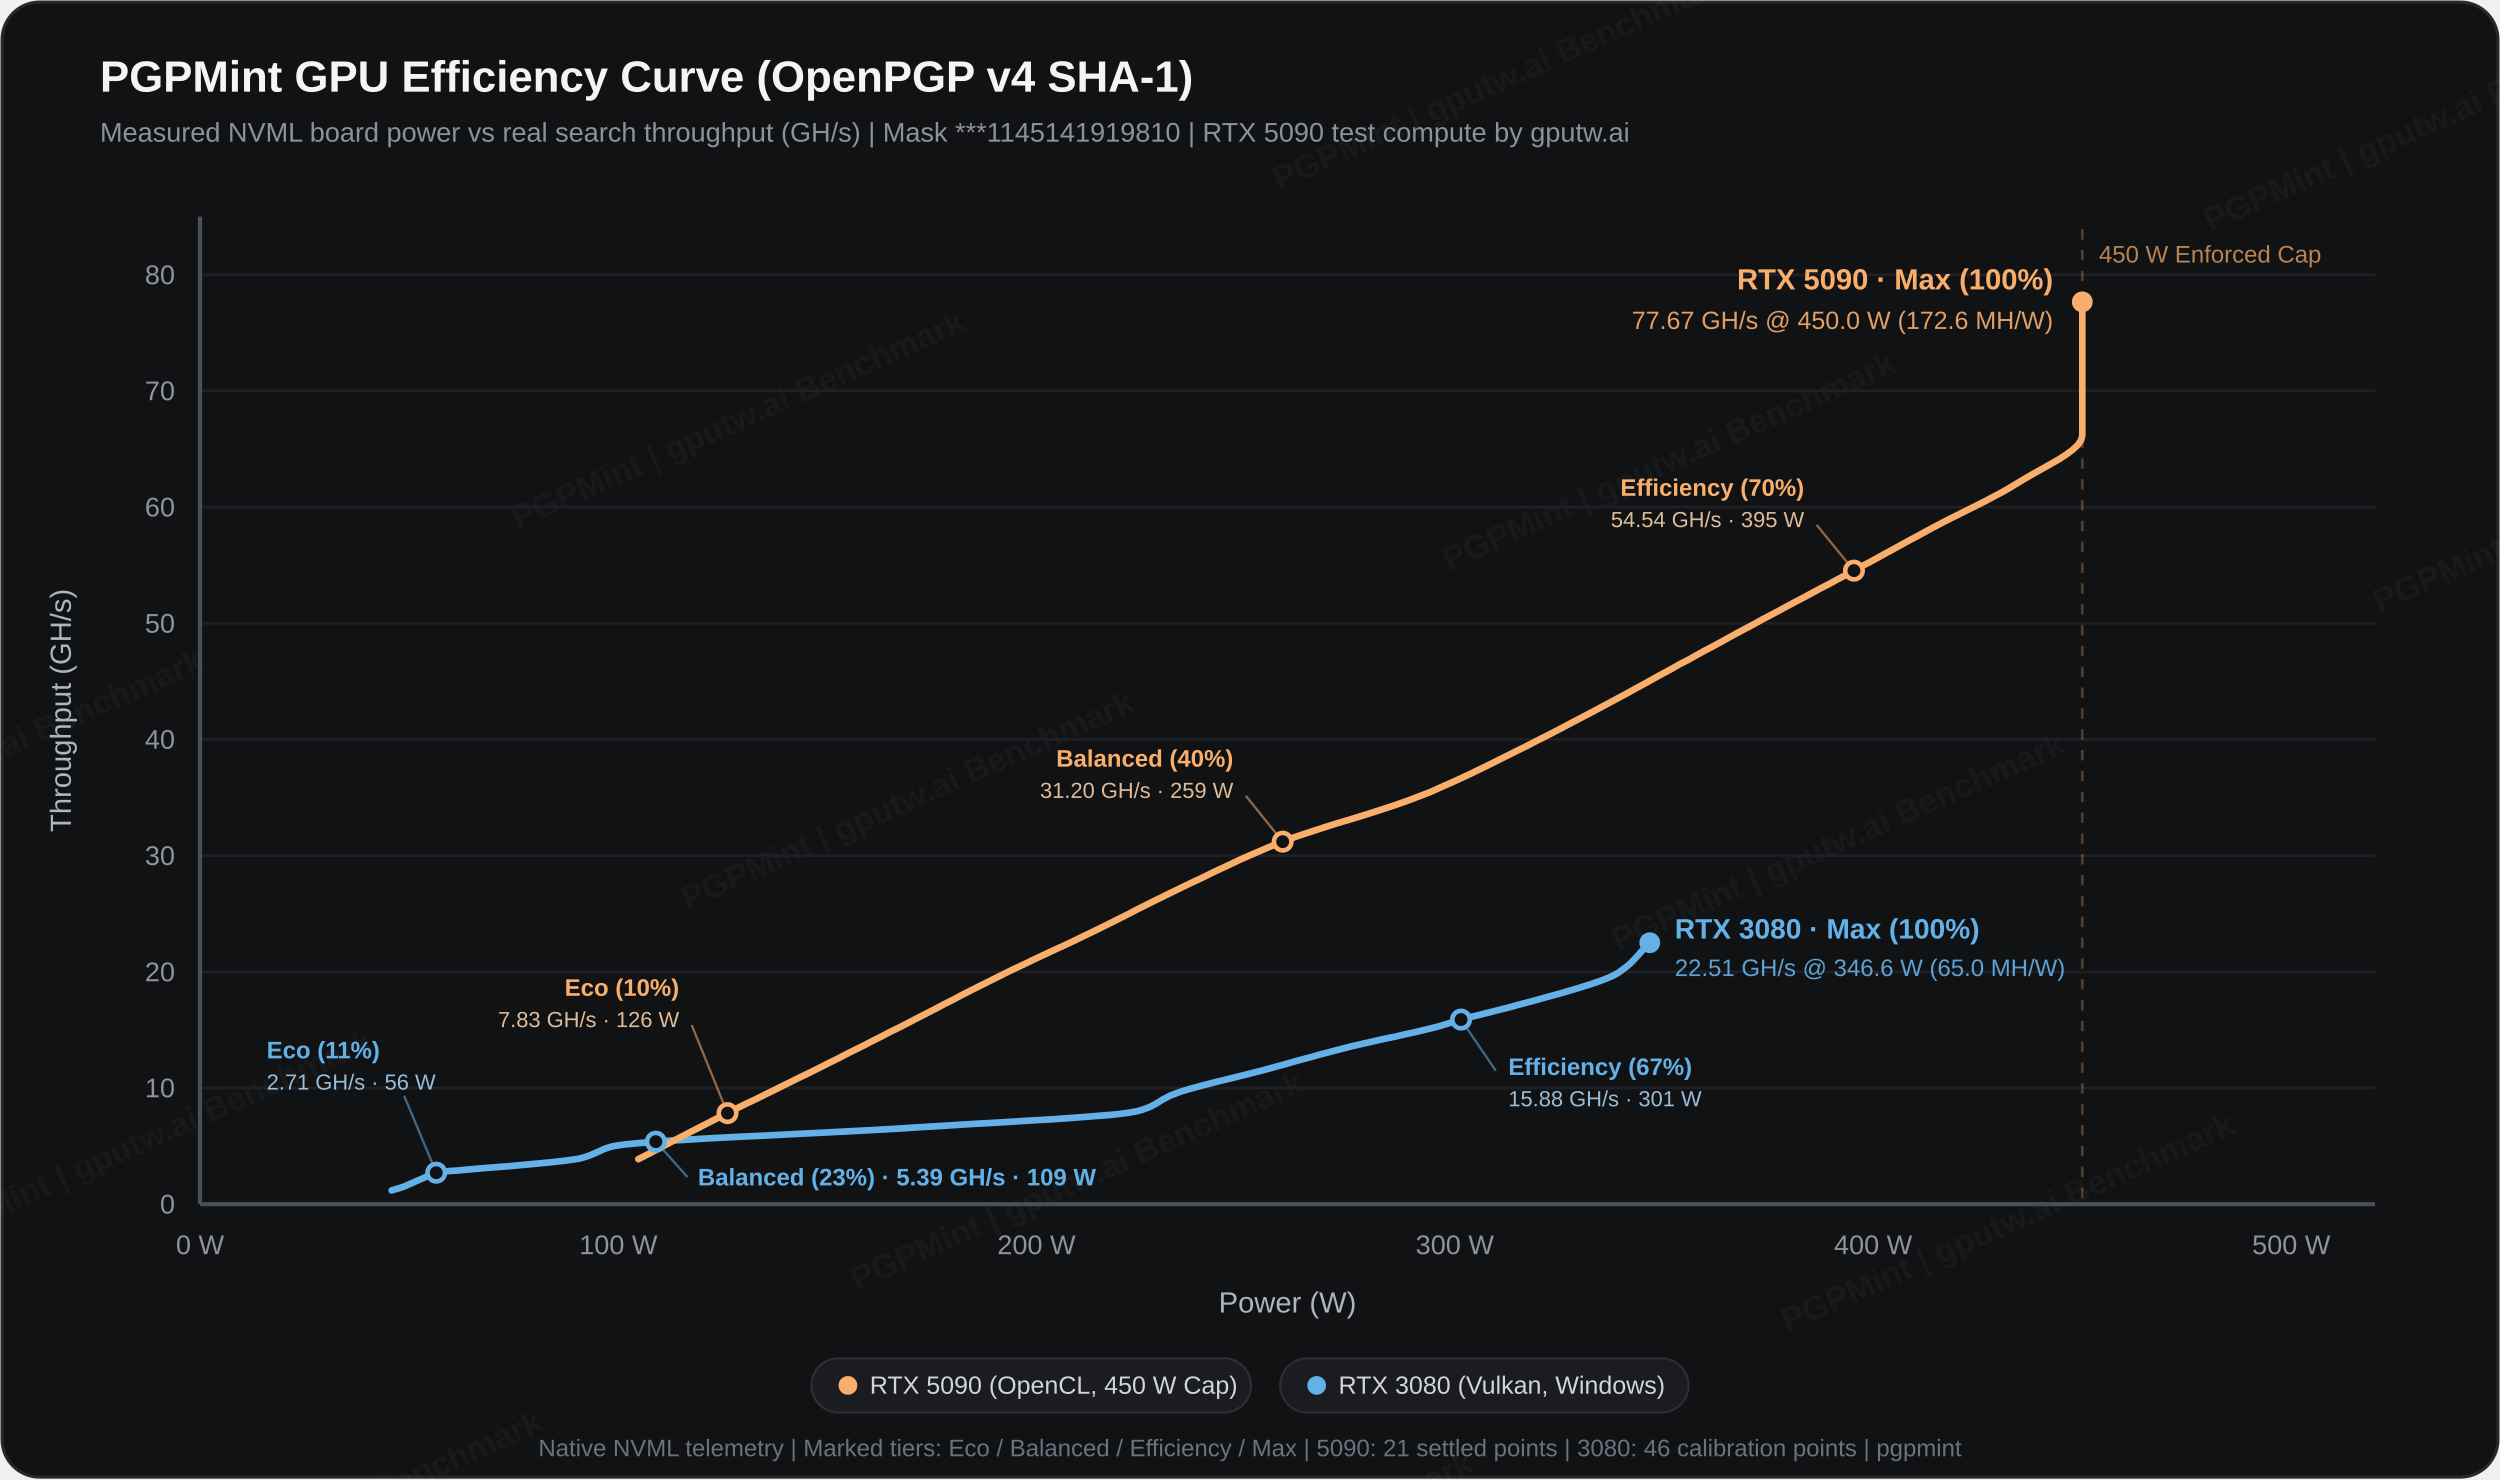
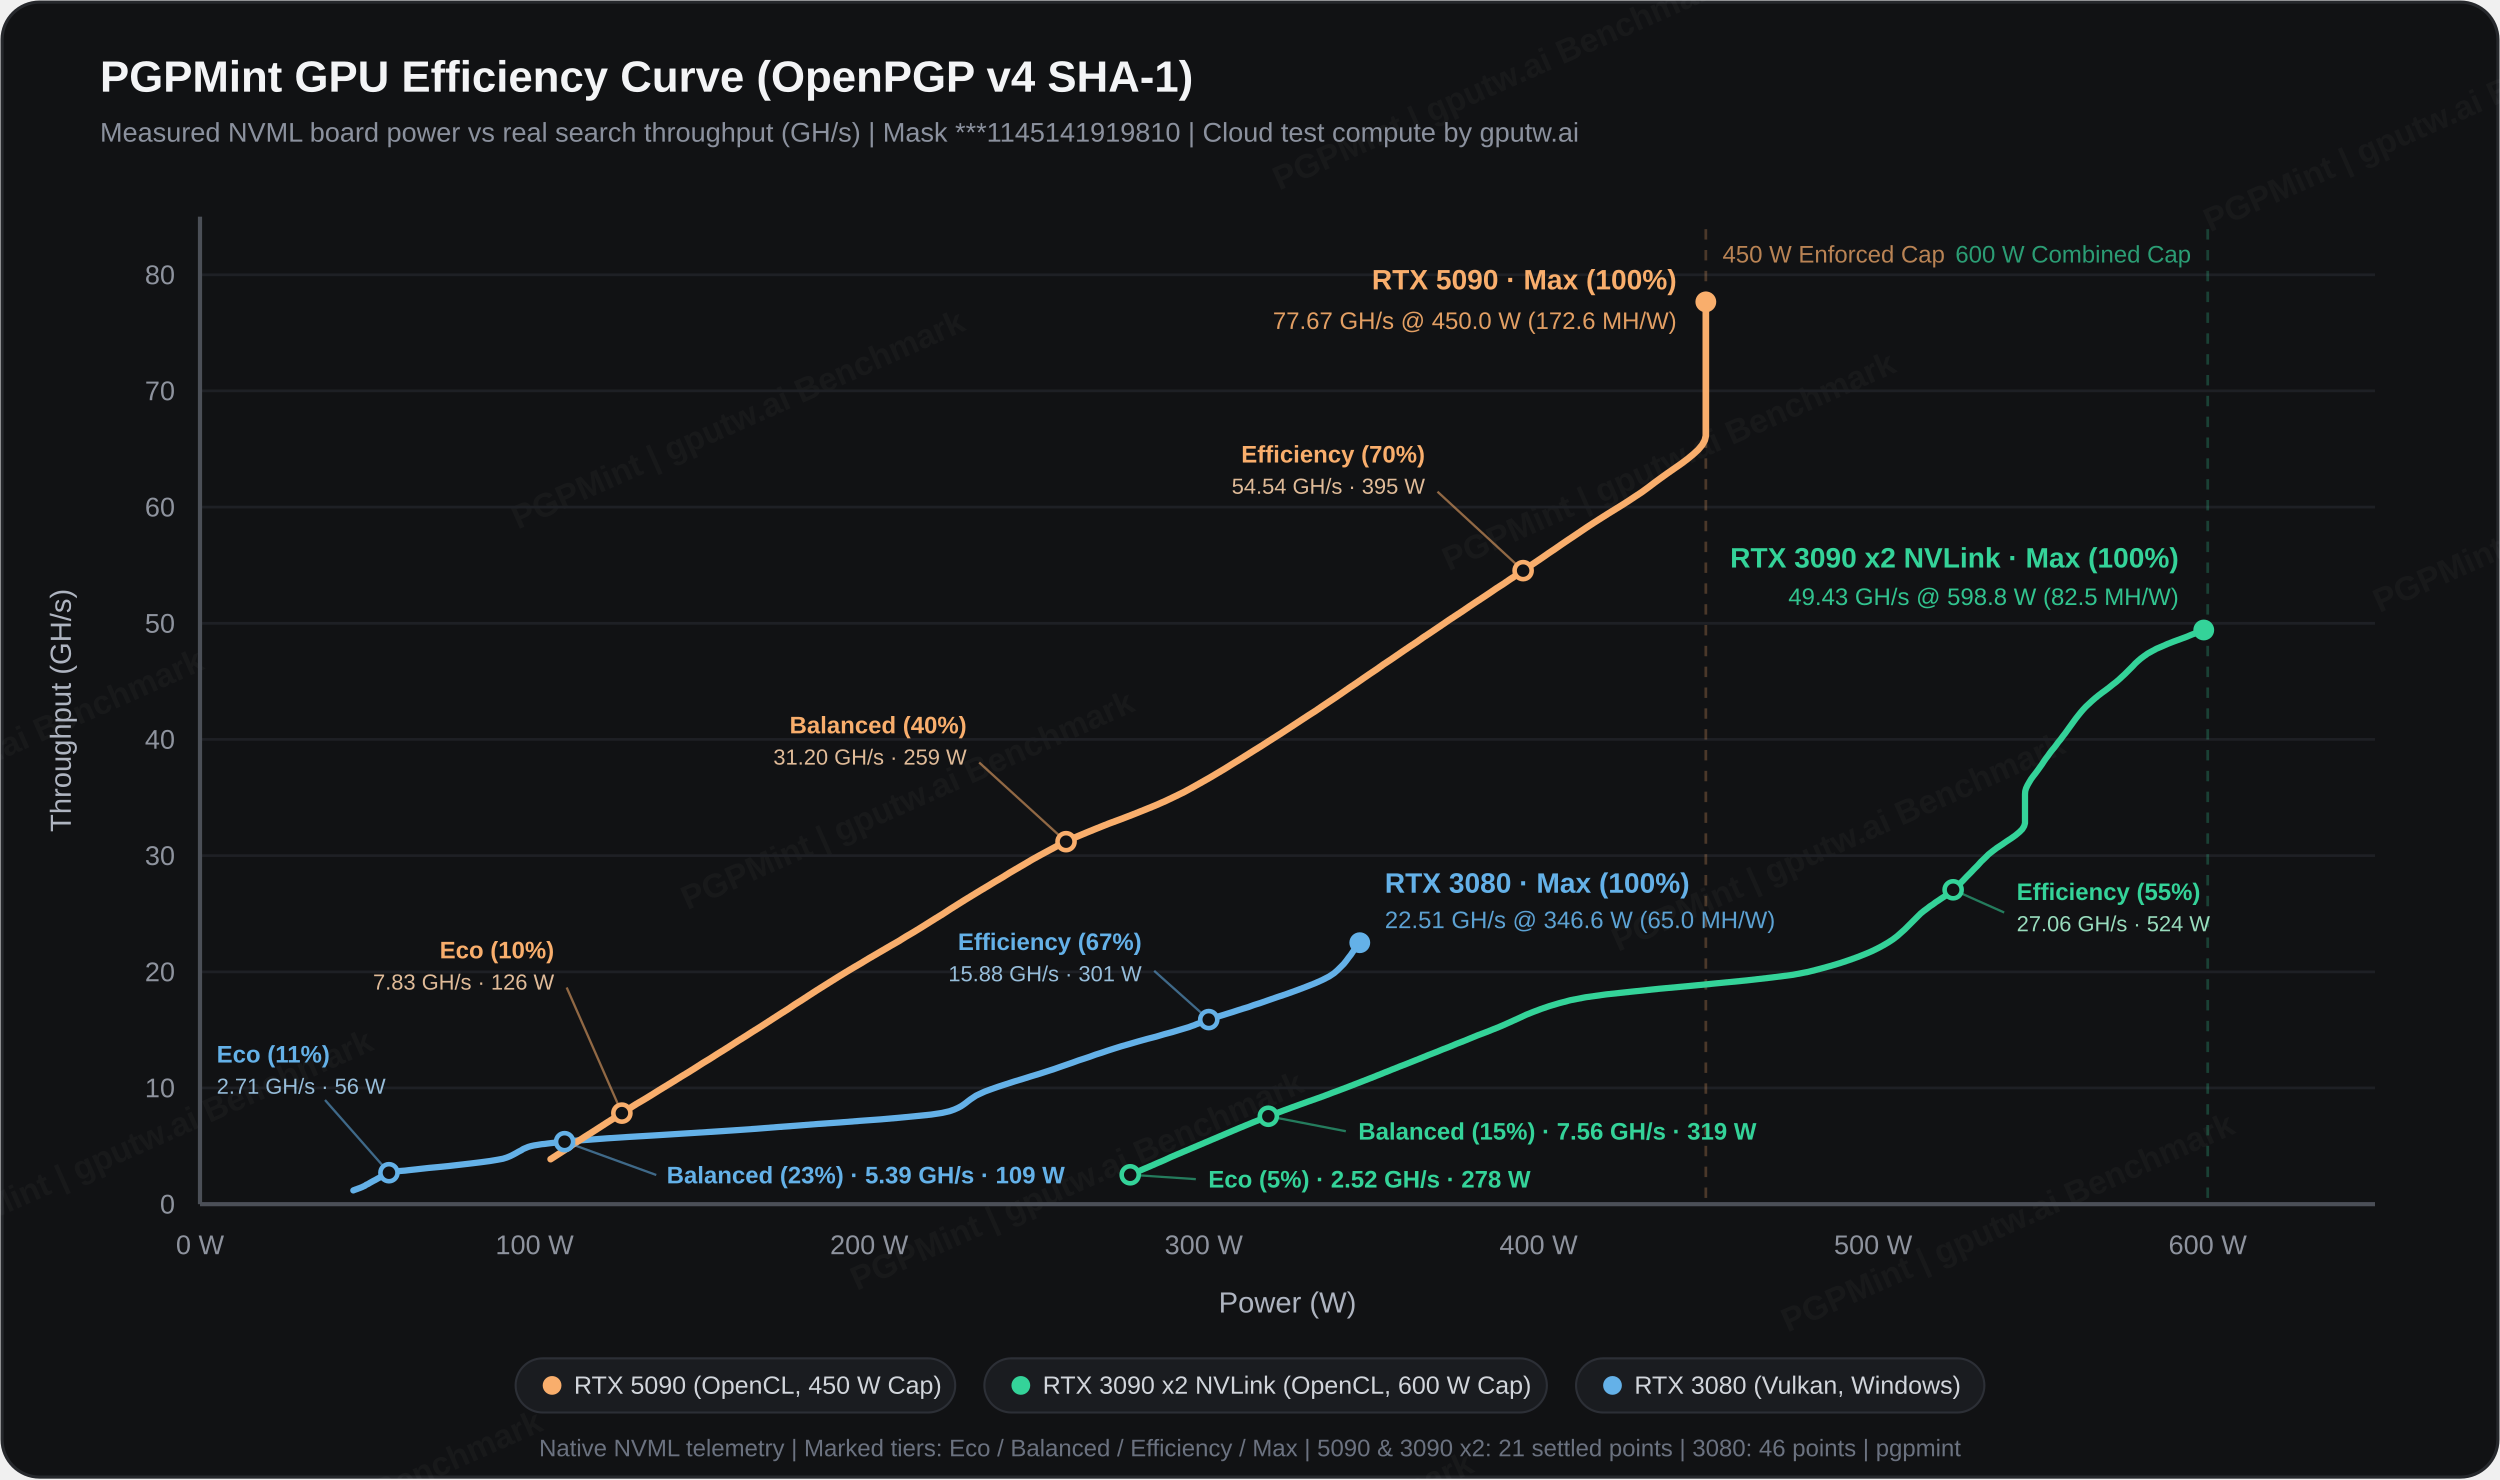
- <svg xmlns="http://www.w3.org/2000/svg" width="1200" height="710" viewBox="0 0 1200 710" role="img" aria-label="PGPMint GPU Efficiency Curve: Power (W) vs Throughput (GH/s) on RTX 5090 and RTX 3080">
+ <svg xmlns="http://www.w3.org/2000/svg" width="1200" height="710" viewBox="0 0 1200 710" role="img" aria-label="PGPMint GPU Efficiency Curve: Power (W) vs Throughput (GH/s) on RTX 5090, RTX 3090 x2 NVLink, and RTX 3080">
  <defs>
    <style>
      .card { fill: #111214; stroke: #26282C; stroke-width: 1.5; }
      .grid { stroke: #1E2025; stroke-width: 1.3; }
      .axis { stroke: #4B4F57; stroke-width: 2; }
      .title { font: 700 21px "Segoe UI", -apple-system, BlinkMacSystemFont, Arial, sans-serif; fill: #F3F4F6; }
      .subtitle { font: 400 13px "Segoe UI", -apple-system, BlinkMacSystemFont, Arial, sans-serif; fill: #8B919E; }
      .tick { font: 400 13px "Segoe UI", -apple-system, BlinkMacSystemFont, Arial, sans-serif; fill: #8E939E; }
      .axlabel { font: 500 14px "Segoe UI", -apple-system, BlinkMacSystemFont, Arial, sans-serif; fill: #AEB4C0; }
-       .end-5090 { font: 700 14px "Segoe UI", -apple-system, BlinkMacSystemFont, Arial, sans-serif; fill: #F9AE6C; }
-       .end-5090-sub { font: 500 12px "Segoe UI", -apple-system, BlinkMacSystemFont, Arial, sans-serif; fill: #F9AE6C; opacity: 0.9; }
+       .end-5090 { font: 700 13.5px "Segoe UI", -apple-system, BlinkMacSystemFont, Arial, sans-serif; fill: #F9AE6C; }
+       .end-5090-sub { font: 500 11.5px "Segoe UI", -apple-system, BlinkMacSystemFont, Arial, sans-serif; fill: #F9AE6C; opacity: 0.9; }
+       .end-3090 { font: 700 13.5px "Segoe UI", -apple-system, BlinkMacSystemFont, Arial, sans-serif; fill: #34D399; }
+       .end-3090-sub { font: 500 11.5px "Segoe UI", -apple-system, BlinkMacSystemFont, Arial, sans-serif; fill: #34D399; opacity: 0.92; }
      .end-3080 { font: 700 13.5px "Segoe UI", -apple-system, BlinkMacSystemFont, Arial, sans-serif; fill: #64B1E8; }
      .end-3080-sub { font: 500 11.5px "Segoe UI", -apple-system, BlinkMacSystemFont, Arial, sans-serif; fill: #64B1E8; opacity: 0.9; }
      .tier-5090 { font: 600 11.5px "Segoe UI", -apple-system, BlinkMacSystemFont, Arial, sans-serif; fill: #F9AE6C; }
      .tier-5090-sub { font: 400 10.5px "Segoe UI", -apple-system, BlinkMacSystemFont, Arial, sans-serif; fill: #FCD2AA; opacity: 0.88; }
+       .tier-3090 { font: 600 11.5px "Segoe UI", -apple-system, BlinkMacSystemFont, Arial, sans-serif; fill: #34D399; }
+       .tier-3090-sub { font: 400 10.5px "Segoe UI", -apple-system, BlinkMacSystemFont, Arial, sans-serif; fill: #A7F3D0; opacity: 0.9; }
      .tier-3080 { font: 600 11.5px "Segoe UI", -apple-system, BlinkMacSystemFont, Arial, sans-serif; fill: #64B1E8; }
      .tier-3080-sub { font: 400 10.5px "Segoe UI", -apple-system, BlinkMacSystemFont, Arial, sans-serif; fill: #A8D4F5; opacity: 0.88; }
-       .cap-note { font: 500 11.5px "Segoe UI", -apple-system, BlinkMacSystemFont, Arial, sans-serif; fill: #F9AE6C; opacity: 0.72; }
+       .cap-note-5090 { font: 500 11.5px "Segoe UI", -apple-system, BlinkMacSystemFont, Arial, sans-serif; fill: #F9AE6C; opacity: 0.72; }
+       .cap-note-3090 { font: 500 11.5px "Segoe UI", -apple-system, BlinkMacSystemFont, Arial, sans-serif; fill: #34D399; opacity: 0.72; }
      .pill { fill: #1A1C20; stroke: #2C2F36; stroke-width: 1; }
      .pill-txt { font: 500 12px "Segoe UI", -apple-system, BlinkMacSystemFont, Arial, sans-serif; fill: #D1D5DB; }
      .wm { font: 700 16px "Segoe UI", Arial, sans-serif; fill: #FFFFFF; fill-opacity: 0.03; }
      .footer { font: 400 11.5px "Segoe UI", -apple-system, BlinkMacSystemFont, Arial, sans-serif; fill: #6B7280; }
    </style>
  </defs>
  <rect class="card" x="1" y="1" width="1198" height="708" rx="18" />
  <g transform="rotate(-24 600 355)">
    <text class="wm" x="-80" y="120">PGPMint  |  gputw.ai Benchmark</text>
    <text class="wm" x="-80" y="320">PGPMint  |  gputw.ai Benchmark</text>
    <text class="wm" x="-80" y="520">PGPMint  |  gputw.ai Benchmark</text>
    <text class="wm" x="-80" y="720">PGPMint  |  gputw.ai Benchmark</text>
    <text class="wm" x="320" y="120">PGPMint  |  gputw.ai Benchmark</text>
    <text class="wm" x="320" y="320">PGPMint  |  gputw.ai Benchmark</text>
    <text class="wm" x="320" y="520">PGPMint  |  gputw.ai Benchmark</text>
    <text class="wm" x="320" y="720">PGPMint  |  gputw.ai Benchmark</text>
    <text class="wm" x="720" y="120">PGPMint  |  gputw.ai Benchmark</text>
    <text class="wm" x="720" y="320">PGPMint  |  gputw.ai Benchmark</text>
    <text class="wm" x="720" y="520">PGPMint  |  gputw.ai Benchmark</text>
    <text class="wm" x="720" y="720">PGPMint  |  gputw.ai Benchmark</text>
    <text class="wm" x="1120" y="120">PGPMint  |  gputw.ai Benchmark</text>
    <text class="wm" x="1120" y="320">PGPMint  |  gputw.ai Benchmark</text>
    <text class="wm" x="1120" y="520">PGPMint  |  gputw.ai Benchmark</text>
    <text class="wm" x="1120" y="720">PGPMint  |  gputw.ai Benchmark</text>
  </g>
  <text class="title" x="48" y="44">PGPMint GPU Efficiency Curve (OpenPGP v4 SHA-1)</text>
-   <text class="subtitle" x="48" y="68">Measured NVML board power vs real search throughput (GH/s)  |  Mask ***1145141919810  |  RTX 5090 test compute by gputw.ai</text>
+   <text class="subtitle" x="48" y="68">Measured NVML board power vs real search throughput (GH/s)  |  Mask ***1145141919810  |  Cloud test compute by gputw.ai</text>
  <text class="tick" x="84.0" y="582.5" text-anchor="end">0</text>
  <line class="grid" x1="96.0" y1="522.2" x2="1140.0" y2="522.2" />
  <text class="tick" x="84.0" y="526.7" text-anchor="end">10</text>
  <line class="grid" x1="96.0" y1="466.5" x2="1140.0" y2="466.5" />
  <text class="tick" x="84.0" y="471.0" text-anchor="end">20</text>
  <line class="grid" x1="96.0" y1="410.7" x2="1140.0" y2="410.7" />
  <text class="tick" x="84.0" y="415.2" text-anchor="end">30</text>
  <line class="grid" x1="96.0" y1="354.9" x2="1140.0" y2="354.9" />
  <text class="tick" x="84.0" y="359.4" text-anchor="end">40</text>
  <line class="grid" x1="96.0" y1="299.2" x2="1140.0" y2="299.2" />
  <text class="tick" x="84.0" y="303.7" text-anchor="end">50</text>
  <line class="grid" x1="96.0" y1="243.4" x2="1140.0" y2="243.4" />
  <text class="tick" x="84.0" y="247.9" text-anchor="end">60</text>
  <line class="grid" x1="96.0" y1="187.6" x2="1140.0" y2="187.6" />
  <text class="tick" x="84.0" y="192.1" text-anchor="end">70</text>
  <line class="grid" x1="96.0" y1="131.9" x2="1140.0" y2="131.9" />
  <text class="tick" x="84.0" y="136.4" text-anchor="end">80</text>
  <line class="axis" x1="96.0" y1="104.0" x2="96.0" y2="578.0" />
  <line class="axis" x1="96.0" y1="578.0" x2="1140.0" y2="578.0" />
  <text class="tick" x="96.0" y="602.0" text-anchor="middle">0 W</text>
-   <text class="tick" x="296.8" y="602.0" text-anchor="middle">100 W</text>
-   <text class="tick" x="497.5" y="602.0" text-anchor="middle">200 W</text>
-   <text class="tick" x="698.3" y="602.0" text-anchor="middle">300 W</text>
-   <text class="tick" x="899.1" y="602.0" text-anchor="middle">400 W</text>
-   <text class="tick" x="1099.8" y="602.0" text-anchor="middle">500 W</text>
+   <text class="tick" x="256.6" y="602.0" text-anchor="middle">100 W</text>
+   <text class="tick" x="417.2" y="602.0" text-anchor="middle">200 W</text>
+   <text class="tick" x="577.8" y="602.0" text-anchor="middle">300 W</text>
+   <text class="tick" x="738.5" y="602.0" text-anchor="middle">400 W</text>
+   <text class="tick" x="899.1" y="602.0" text-anchor="middle">500 W</text>
+   <text class="tick" x="1059.7" y="602.0" text-anchor="middle">600 W</text>
  <text class="axlabel" x="34" y="341.0" text-anchor="middle" transform="rotate(-90 34 341.0)">Throughput (GH/s)</text>
  <text class="axlabel" x="618.0" y="630.0" text-anchor="middle">Power (W)</text>
-   <line x1="999.5" y1="110.0" x2="999.5" y2="578.0" stroke="#F9AE6C" stroke-opacity="0.28" stroke-width="1.3" stroke-dasharray="5,5" />
-   <text class="cap-note" x="1007.5" y="126.0">450 W Enforced Cap</text>
-   <polyline fill="none" stroke="#64B1E8" stroke-width="3.2" stroke-linecap="round" stroke-linejoin="round" points="188.0,571.4 188.5,571.2 189.0,571.1 189.5,570.9 190.0,570.8 190.4,570.7 190.9,570.5 191.4,570.4 192.0,570.2 192.6,570.0 193.2,569.8 194.0,569.5 194.8,569.2 195.8,568.7 196.8,568.3 197.9,567.8 199.0,567.3 200.1,566.8 201.1,566.4 202.0,566.0 202.9,565.6 203.6,565.3 204.3,565.0 204.8,564.7 205.4,564.4 205.9,564.1 206.5,563.8 207.1,563.5 207.8,563.3 208.5,563.1 209.4,562.9 210.4,562.7 211.5,562.5 212.7,562.4 214.1,562.3 215.6,562.1 217.2,562.0 219.1,561.9 221.1,561.7 223.2,561.5 225.6,561.3 228.9,561.0 233.4,560.6 238.9,560.2 245.1,559.7 251.6,559.1 258.1,558.5 264.3,557.9 269.8,557.3 274.4,556.7 277.7,556.2 280.1,555.6 282.2,554.9 284.0,554.2 285.7,553.5 287.2,552.8 288.6,552.2 290.0,551.5 291.5,551.0 293.0,550.5 294.8,550.1 296.5,549.8 298.1,549.6 299.6,549.4 301.2,549.2 302.8,549.1 304.5,548.9 306.6,548.7 308.9,548.5 311.6,548.3 314.8,548.0 320.2,547.6 328.9,547.1 340.3,546.4 353.7,545.7 368.7,545.0 384.4,544.2 400.2,543.4 415.6,542.6 429.9,541.8 442.4,541.0 454.2,540.3 466.7,539.5 479.5,538.8 492.2,538.0 504.4,537.3 515.8,536.5 526.0,535.7 534.6,535.0 541.3,534.2 545.7,533.4 548.5,532.6 550.7,531.8 552.6,531.0 554.1,530.2 555.5,529.4 556.8,528.6 558.2,527.7 559.8,526.9 561.7,525.9 564.0,525.0 567.0,523.9 570.7,522.8 575.0,521.6 579.6,520.4 584.6,519.1 589.7,517.9 594.8,516.6 599.7,515.4 604.4,514.2 608.6,513.1 612.5,512.0 616.2,511.0 619.7,510.0 623.2,509.0 626.6,508.1 630.0,507.2 633.4,506.2 637.0,505.3 640.7,504.3 644.6,503.3 648.9,502.2 653.7,501.1 658.9,499.9 664.2,498.7 669.6,497.6 674.7,496.4 679.4,495.4 683.5,494.4 686.9,493.6 689.3,493.0 691.1,492.5 692.5,492.1 693.7,491.7 694.7,491.4 695.6,491.1 696.5,490.9 697.5,490.6 698.5,490.2 699.8,489.9 701.3,489.4 703.1,488.9 705.1,488.4 707.4,487.8 709.9,487.2 712.6,486.5 715.5,485.8 718.5,485.0 721.7,484.2 725.0,483.4 728.4,482.4 732.3,481.4 737.1,480.1 742.4,478.6 748.0,477.1 753.8,475.4 759.5,473.7 764.8,472.0 769.6,470.3 773.5,468.7 776.5,467.1 778.6,465.6 780.6,464.1 782.3,462.7 783.8,461.2 785.2,459.7 786.5,458.3 787.8,456.8 789.1,455.4 790.4,453.9 791.9,452.5" />
-   <polyline fill="none" stroke="#F9AE6C" stroke-width="3.2" stroke-linecap="round" stroke-linejoin="round" points="306.4,556.4 310.7,554.2 314.9,552.0 319.2,549.7 323.4,547.5 327.7,545.3 331.9,543.1 336.2,540.9 340.5,538.7 344.8,536.5 349.2,534.3 353.5,532.1 357.9,529.9 362.4,527.8 366.8,525.6 371.3,523.4 375.7,521.2 380.2,519.0 384.6,516.8 389.0,514.7 393.4,512.5 397.7,510.3 402.0,508.2 406.2,506.0 410.4,503.9 414.7,501.8 418.9,499.6 423.1,497.5 427.3,495.3 431.6,493.2 435.9,491.0 440.1,488.8 444.4,486.6 448.7,484.4 453.0,482.1 457.4,479.9 461.7,477.6 466.0,475.4 470.4,473.2 474.8,471.0 479.2,468.8 483.6,466.6 488.0,464.5 492.5,462.4 497.0,460.2 501.5,458.1 506.0,456.0 510.6,453.9 515.1,451.8 519.6,449.6 524.0,447.5 528.5,445.3 532.9,443.1 537.3,440.9 541.7,438.7 546.1,436.4 550.5,434.2 554.9,432.0 559.4,429.8 563.9,427.6 568.4,425.4 573.0,423.2 577.5,421.1 581.9,418.9 586.4,416.8 590.9,414.7 595.5,412.5 600.3,410.4 605.2,408.3 610.3,406.1 615.7,404.0 621.5,401.8 627.8,399.7 634.5,397.5 641.4,395.3 648.5,393.2 655.6,391.0 662.5,388.8 669.2,386.6 675.5,384.4 681.3,382.2 686.7,380.1 691.8,377.8 696.8,375.6 701.6,373.4 706.3,371.2 710.8,369.0 715.3,366.8 719.7,364.6 724.1,362.4 728.5,360.2 732.8,358.1 737.0,355.9 741.2,353.8 745.3,351.7 749.3,349.6 753.3,347.5 757.3,345.4 761.3,343.3 765.3,341.2 769.4,339.0 773.5,336.8 777.6,334.6 781.7,332.4 785.8,330.1 789.9,327.9 794.0,325.6 798.0,323.4 802.1,321.2 806.1,318.9 810.2,316.8 814.1,314.6 818.1,312.4 822.1,310.3 826.0,308.2 829.9,306.0 833.8,303.9 837.7,301.8 841.7,299.7 845.6,297.5 849.6,295.4 853.6,293.3 857.6,291.1 861.7,288.9 865.8,286.8 869.8,284.6 873.9,282.4 878.0,280.3 882.0,278.1 886.0,276.0 889.9,273.9 893.8,271.7 897.7,269.7 901.5,267.6 905.3,265.5 909.0,263.5 912.8,261.4 916.6,259.3 920.4,257.3 924.2,255.2 928.1,253.1 932.1,251.0 936.2,248.9 940.4,246.8 944.6,244.7 948.8,242.6 953.0,240.5 957.1,238.3 961.1,236.2 964.9,234.0 968.5,231.8 972.2,229.6 976.2,227.3 980.3,225.0 984.4,222.7 988.4,220.4 991.9,218.1 995.0,215.8 997.4,213.5 998.9,211.3 999.5,209.2 999.5,207.1 999.5,205.1 999.5,203.1 999.5,201.2 999.5,199.3 999.5,197.4 999.5,195.5 999.5,193.7 999.5,191.8 999.5,189.9 999.5,188.1 999.5,186.3 999.5,184.5 999.5,182.8 999.5,181.0 999.5,179.2 999.5,177.4 999.5,175.5 999.5,173.5 999.5,171.4 999.5,169.1 999.5,166.7 999.5,164.1 999.5,161.5 999.5,158.7 999.5,155.9 999.5,153.1 999.5,150.3 999.5,147.6 999.5,144.9" />
-   <circle cx="999.5" cy="144.9" r="5.0" fill="#F9AE6C" />
-   <text class="end-5090" x="985.5" y="138.9" text-anchor="end">RTX 5090 · Max (100%)</text>
-   <text class="end-5090-sub" x="985.5" y="157.9" text-anchor="end">77.67 GH/s @ 450.0 W (172.6 MH/W)</text>
-   <circle cx="791.9" cy="452.5" r="5.0" fill="#64B1E8" />
-   <text class="end-3080" x="803.9" y="450.5">RTX 3080 · Max (100%)</text>
-   <text class="end-3080-sub" x="803.9" y="468.5">22.51 GH/s @ 346.6 W (65.0 MH/W)</text>
-   <line x1="349.2" y1="534.3" x2="332.0" y2="492.0" stroke="#F9AE6C" stroke-opacity="0.55" stroke-width="1.1" />
-   <circle cx="349.2" cy="534.3" r="4.2" fill="#111214" stroke="#F9AE6C" stroke-width="2.2" />
-   <text class="tier-5090" x="326.0" y="478.0" text-anchor="end">Eco (10%)</text>
-   <text class="tier-5090-sub" x="326.0" y="493.0" text-anchor="end">7.83 GH/s · 126 W</text>
-   <line x1="615.7" y1="404.0" x2="598.0" y2="382.0" stroke="#F9AE6C" stroke-opacity="0.55" stroke-width="1.1" />
-   <circle cx="615.7" cy="404.0" r="4.2" fill="#111214" stroke="#F9AE6C" stroke-width="2.2" />
-   <text class="tier-5090" x="592.0" y="368.0" text-anchor="end">Balanced (40%)</text>
-   <text class="tier-5090-sub" x="592.0" y="383.0" text-anchor="end">31.20 GH/s · 259 W</text>
-   <line x1="889.9" y1="273.9" x2="872.0" y2="252.0" stroke="#F9AE6C" stroke-opacity="0.55" stroke-width="1.1" />
-   <circle cx="889.9" cy="273.9" r="4.2" fill="#111214" stroke="#F9AE6C" stroke-width="2.2" />
-   <text class="tier-5090" x="866.0" y="238.0" text-anchor="end">Efficiency (70%)</text>
-   <text class="tier-5090-sub" x="866.0" y="253.0" text-anchor="end">54.54 GH/s · 395 W</text>
-   <line x1="209.4" y1="562.9" x2="194.0" y2="526.0" stroke="#64B1E8" stroke-opacity="0.55" stroke-width="1.1" />
-   <circle cx="209.4" cy="562.9" r="4.2" fill="#111214" stroke="#64B1E8" stroke-width="2.2" />
-   <text class="tier-3080" x="128.0" y="508.0" text-anchor="start">Eco (11%)</text>
-   <text class="tier-3080-sub" x="128.0" y="523.0" text-anchor="start">2.71 GH/s · 56 W</text>
-   <line x1="314.8" y1="548.0" x2="330.0" y2="565.0" stroke="#64B1E8" stroke-opacity="0.55" stroke-width="1.1" />
-   <circle cx="314.8" cy="548.0" r="4.2" fill="#111214" stroke="#64B1E8" stroke-width="2.2" />
-   <text class="tier-3080" x="335.0" y="569.0" text-anchor="start">Balanced (23%) · 5.39 GH/s · 109 W</text>
-   <line x1="701.3" y1="489.4" x2="718.0" y2="514.0" stroke="#64B1E8" stroke-opacity="0.55" stroke-width="1.1" />
-   <circle cx="701.3" cy="489.4" r="4.2" fill="#111214" stroke="#64B1E8" stroke-width="2.2" />
-   <text class="tier-3080" x="724.0" y="516.0" text-anchor="start">Efficiency (67%)</text>
-   <text class="tier-3080-sub" x="724.0" y="531.0" text-anchor="start">15.88 GH/s · 301 W</text>
-   <rect class="pill" x="389.5" y="652" width="211.0" height="26" rx="13" />
-   <circle cx="407.0" cy="665" r="4.5" fill="#F9AE6C" />
-   <text class="pill-txt" x="417.5" y="669">RTX 5090 (OpenCL, 450 W Cap)</text>
-   <rect class="pill" x="614.5" y="652" width="196.0" height="26" rx="13" />
-   <circle cx="632.0" cy="665" r="4.5" fill="#64B1E8" />
-   <text class="pill-txt" x="642.5" y="669">RTX 3080 (Vulkan, Windows)</text>
-   <text class="footer" x="600" y="699" text-anchor="middle">Native NVML telemetry | Marked tiers: Eco / Balanced / Efficiency / Max | 5090: 21 settled points | 3080: 46 calibration points | pgpmint</text>
+   <line x1="818.8" y1="110.0" x2="818.8" y2="578.0" stroke="#F9AE6C" stroke-opacity="0.25" stroke-width="1.3" stroke-dasharray="5,5" />
+   <text class="cap-note-5090" x="826.8" y="126.0">450 W Enforced Cap</text>
+   <line x1="1059.7" y1="110.0" x2="1059.7" y2="578.0" stroke="#34D399" stroke-opacity="0.25" stroke-width="1.3" stroke-dasharray="5,5" />
+   <text class="cap-note-3090" x="1051.7" y="126.0" text-anchor="end">600 W Combined Cap</text>
+   <polyline fill="none" stroke="#64B1E8" stroke-width="3.0" stroke-linecap="round" stroke-linejoin="round" points="169.6,571.4 170.0,571.2 170.4,571.1 170.8,570.9 171.2,570.8 171.5,570.7 171.9,570.5 172.3,570.4 172.8,570.2 173.3,570.0 173.8,569.8 174.4,569.5 175.1,569.2 175.8,568.7 176.7,568.3 177.5,567.8 178.4,567.3 179.3,566.8 180.1,566.4 180.8,566.0 181.5,565.6 182.1,565.3 182.6,565.0 183.1,564.7 183.5,564.4 184.0,564.1 184.4,563.8 184.9,563.5 185.4,563.3 186.0,563.1 186.7,562.9 187.5,562.7 188.4,562.5 189.4,562.4 190.4,562.3 191.7,562.1 193.0,562.0 194.4,561.9 196.0,561.7 197.8,561.5 199.7,561.3 202.3,561.0 205.9,560.6 210.3,560.2 215.3,559.7 220.5,559.1 225.7,558.5 230.6,557.9 235.1,557.3 238.7,556.7 241.4,556.2 243.3,555.6 245.0,554.9 246.4,554.2 247.7,553.5 248.9,552.8 250.1,552.2 251.2,551.5 252.4,551.0 253.6,550.5 255.0,550.1 256.4,549.8 257.7,549.6 258.9,549.4 260.1,549.2 261.4,549.1 262.8,548.9 264.4,548.7 266.3,548.5 268.5,548.3 271.0,548.0 275.3,547.6 282.3,547.1 291.4,546.4 302.2,545.7 314.1,545.0 326.7,544.2 339.4,543.4 351.7,542.6 363.1,541.8 373.1,541.0 382.6,540.3 392.6,539.5 402.8,538.8 412.9,538.0 422.7,537.3 431.8,536.5 440.0,535.7 446.9,535.0 452.2,534.2 455.7,533.4 458.0,532.6 459.8,531.8 461.3,531.0 462.5,530.2 463.6,529.4 464.6,528.6 465.8,527.7 467.0,526.9 468.5,525.9 470.4,525.0 472.8,523.9 475.8,522.8 479.2,521.6 482.9,520.4 486.9,519.1 490.9,517.9 495.0,516.6 499.0,515.4 502.7,514.2 506.1,513.1 509.2,512.0 512.1,511.0 515.0,510.0 517.7,509.0 520.5,508.1 523.2,507.2 525.9,506.2 528.8,505.3 531.7,504.3 534.8,503.3 538.3,502.2 542.2,501.1 546.3,499.9 550.6,498.7 554.9,497.6 558.9,496.4 562.7,495.4 566.0,494.4 568.7,493.6 570.7,493.0 572.0,492.5 573.2,492.1 574.1,491.7 574.9,491.4 575.7,491.1 576.4,490.9 577.2,490.6 578.0,490.2 579.0,489.9 580.2,489.4 581.7,488.9 583.3,488.4 585.1,487.8 587.1,487.2 589.3,486.5 591.6,485.8 594.0,485.0 596.5,484.2 599.2,483.4 601.9,482.4 605.1,481.4 608.8,480.1 613.1,478.6 617.6,477.1 622.3,475.4 626.8,473.7 631.1,472.0 634.9,470.3 638.0,468.7 640.4,467.1 642.1,465.6 643.6,464.1 645.0,462.7 646.2,461.2 647.3,459.7 648.4,458.3 649.4,456.8 650.4,455.4 651.5,453.9 652.7,452.5" />
+   <polyline fill="none" stroke="#34D399" stroke-width="3.0" stroke-linecap="round" stroke-linejoin="round" points="542.5,563.9 545.8,562.5 549.0,561.1 552.3,559.7 555.5,558.3 558.8,556.9 562.0,555.4 565.3,554.0 568.6,552.6 571.9,551.2 575.2,549.8 578.5,548.4 581.8,547.0 585.1,545.6 588.4,544.2 591.7,542.8 595.0,541.4 598.4,540.0 601.8,538.6 605.3,537.2 608.8,535.8 612.5,534.4 616.2,533.0 620.0,531.6 623.9,530.2 627.8,528.8 631.8,527.4 635.7,526.0 639.6,524.5 643.4,523.1 647.1,521.7 650.7,520.3 654.3,518.9 657.9,517.5 661.4,516.1 664.9,514.7 668.4,513.3 671.9,511.9 675.3,510.6 678.8,509.2 682.3,507.8 685.7,506.4 689.1,505.1 692.5,503.7 695.9,502.4 699.2,501.0 702.6,499.7 706.0,498.3 709.4,496.9 712.9,495.6 716.4,494.2 719.9,492.8 723.1,491.4 726.2,490.0 729.3,488.6 732.5,487.1 736.0,485.7 739.7,484.3 743.8,482.9 748.5,481.5 753.8,480.1 761.0,478.7 771.0,477.3 783.1,476.0 796.5,474.6 810.7,473.3 824.9,471.9 838.3,470.6 850.5,469.2 860.6,467.9 867.9,466.5 873.4,465.1 878.5,463.7 883.2,462.3 887.4,460.9 891.3,459.5 894.9,458.1 898.2,456.7 901.1,455.3 903.9,453.8 906.3,452.4 908.6,450.9 910.7,449.3 912.5,447.7 914.3,446.1 915.9,444.5 917.5,442.9 919.0,441.4 920.5,439.9 921.9,438.5 923.5,437.2 925.0,436.1 926.4,435.0 927.8,434.1 929.1,433.1 930.5,432.2 931.8,431.3 933.2,430.4 934.6,429.4 936.0,428.3 937.5,427.1 939.1,425.8 940.7,424.2 942.3,422.6 944.0,420.8 945.8,419.0 947.5,417.2 949.3,415.4 951.0,413.5 952.8,411.8 954.5,410.1 956.4,408.6 958.5,407.0 960.8,405.5 963.1,403.9 965.4,402.4 967.5,400.9 969.3,399.4 970.7,398.0 971.6,396.5 972.0,395.1 972.0,393.7 972.0,392.2 972.0,390.9 972.0,389.5 972.0,388.1 972.0,386.8 972.0,385.4 972.0,384.0 972.0,382.7 972.0,381.3 972.1,379.8 972.5,378.4 973.2,376.9 974.0,375.5 974.9,374.0 976.0,372.5 977.1,371.1 978.2,369.6 979.2,368.2 980.2,366.8 981.1,365.4 982.0,364.1 983.0,362.8 983.9,361.5 984.9,360.2 986.0,358.9 987.0,357.6 988.0,356.2 989.1,354.9 990.1,353.5 991.2,352.1 992.2,350.7 993.2,349.3 994.3,347.8 995.3,346.4 996.4,344.9 997.5,343.5 998.7,342.0 999.9,340.6 1001.2,339.2 1002.6,337.9 1004.1,336.5 1005.7,335.1 1007.3,333.8 1009.0,332.5 1010.8,331.2 1012.5,329.9 1014.1,328.6 1015.8,327.3 1017.3,326.0 1018.7,324.7 1020.0,323.5 1021.3,322.2 1022.5,321.0 1023.7,319.8 1024.9,318.5 1026.2,317.3 1027.6,316.1 1029.2,314.9 1030.9,313.7 1032.9,312.6 1035.1,311.4 1037.7,310.3 1040.4,309.1 1043.2,308.0 1046.2,306.9 1049.2,305.8 1052.1,304.6 1055.0,303.5 1057.8,302.4" />
+   <polyline fill="none" stroke="#F9AE6C" stroke-width="3.2" stroke-linecap="round" stroke-linejoin="round" points="264.3,556.4 267.7,554.2 271.1,552.0 274.5,549.7 277.9,547.5 281.3,545.3 284.8,543.1 288.2,540.9 291.6,538.7 295.1,536.5 298.5,534.3 302.0,532.1 305.5,529.9 309.1,527.8 312.7,525.6 316.2,523.4 319.8,521.2 323.4,519.0 326.9,516.8 330.4,514.7 333.9,512.5 337.3,510.3 340.8,508.2 344.2,506.0 347.6,503.9 350.9,501.8 354.3,499.6 357.7,497.5 361.1,495.3 364.5,493.2 367.9,491.0 371.3,488.8 374.7,486.6 378.2,484.4 381.6,482.1 385.1,479.9 388.6,477.6 392.0,475.4 395.5,473.2 399.0,471.0 402.5,468.8 406.1,466.6 409.6,464.5 413.2,462.4 416.8,460.2 420.4,458.1 424.0,456.0 427.6,453.9 431.3,451.8 434.8,449.6 438.4,447.5 442.0,445.3 445.5,443.1 449.0,440.9 452.6,438.7 456.1,436.4 459.6,434.2 463.1,432.0 466.7,429.8 470.3,427.6 474.0,425.4 477.6,423.2 481.2,421.1 484.7,418.9 488.3,416.8 491.9,414.7 495.6,412.5 499.4,410.4 503.3,408.3 507.4,406.1 511.7,404.0 516.4,401.8 521.4,399.7 526.8,397.5 532.3,395.3 538.0,393.2 543.7,391.0 549.2,388.8 554.6,386.6 559.6,384.4 564.2,382.2 568.5,380.1 572.7,377.8 576.6,375.6 580.5,373.4 584.2,371.2 587.9,369.0 591.4,366.8 595.0,364.6 598.5,362.4 602.0,360.2 605.4,358.1 608.8,355.9 612.1,353.8 615.4,351.7 618.6,349.6 621.8,347.5 625.0,345.4 628.2,343.3 631.5,341.2 634.7,339.0 638.0,336.8 641.3,334.6 644.5,332.4 647.8,330.1 651.1,327.9 654.4,325.6 657.6,323.4 660.9,321.2 664.1,318.9 667.3,316.8 670.5,314.6 673.7,312.4 676.8,310.3 680.0,308.2 683.1,306.0 686.3,303.9 689.4,301.8 692.5,299.7 695.7,297.5 698.9,295.4 702.1,293.3 705.3,291.1 708.6,288.9 711.8,286.8 715.1,284.6 718.3,282.4 721.6,280.3 724.8,278.1 728.0,276.0 731.1,273.9 734.3,271.7 737.3,269.7 740.4,267.6 743.4,265.5 746.4,263.5 749.4,261.4 752.5,259.3 755.5,257.3 758.6,255.2 761.7,253.1 764.9,251.0 768.2,248.9 771.5,246.8 774.9,244.7 778.3,242.6 781.6,240.5 784.9,238.3 788.1,236.2 791.1,234.0 794.0,231.8 797.0,229.6 800.2,227.3 803.5,225.0 806.8,222.7 809.9,220.4 812.7,218.1 815.2,215.8 817.1,213.5 818.3,211.3 818.8,209.2 818.8,207.1 818.8,205.1 818.8,203.1 818.8,201.2 818.8,199.3 818.8,197.4 818.8,195.5 818.8,193.7 818.8,191.8 818.8,189.9 818.8,188.1 818.8,186.3 818.8,184.5 818.8,182.8 818.8,181.0 818.8,179.2 818.8,177.4 818.8,175.5 818.8,173.5 818.8,171.4 818.8,169.1 818.8,166.7 818.8,164.1 818.8,161.5 818.8,158.7 818.8,155.9 818.8,153.1 818.8,150.3 818.8,147.6 818.8,144.9" />
+   <circle cx="818.8" cy="144.9" r="5.0" fill="#F9AE6C" />
+   <text class="end-5090" x="804.8" y="138.9" text-anchor="end">RTX 5090 · Max (100%)</text>
+   <text class="end-5090-sub" x="804.8" y="157.9" text-anchor="end">77.67 GH/s @ 450.0 W (172.6 MH/W)</text>
+   <circle cx="1057.8" cy="302.4" r="5.0" fill="#34D399" />
+   <text class="end-3090" x="1045.8" y="272.4" text-anchor="end">RTX 3090 x2 NVLink · Max (100%)</text>
+   <text class="end-3090-sub" x="1045.8" y="290.4" text-anchor="end">49.43 GH/s @ 598.8 W (82.5 MH/W)</text>
+   <circle cx="652.7" cy="452.5" r="5.0" fill="#64B1E8" />
+   <text class="end-3080" x="664.7" y="428.5" text-anchor="start">RTX 3080 · Max (100%)</text>
+   <text class="end-3080-sub" x="664.7" y="445.5" text-anchor="start">22.51 GH/s @ 346.6 W (65.0 MH/W)</text>
+   <line x1="298.5" y1="534.3" x2="272.0" y2="474.0" stroke="#F9AE6C" stroke-opacity="0.55" stroke-width="1.1" />
+   <circle cx="298.5" cy="534.3" r="4.1" fill="#111214" stroke="#F9AE6C" stroke-width="2.2" />
+   <text class="tier-5090" x="266.0" y="460.0" text-anchor="end">Eco (10%)</text>
+   <text class="tier-5090-sub" x="266.0" y="475.0" text-anchor="end">7.83 GH/s · 126 W</text>
+   <line x1="511.7" y1="404.0" x2="470.0" y2="366.0" stroke="#F9AE6C" stroke-opacity="0.55" stroke-width="1.1" />
+   <circle cx="511.7" cy="404.0" r="4.1" fill="#111214" stroke="#F9AE6C" stroke-width="2.2" />
+   <text class="tier-5090" x="464.0" y="352.0" text-anchor="end">Balanced (40%)</text>
+   <text class="tier-5090-sub" x="464.0" y="367.0" text-anchor="end">31.20 GH/s · 259 W</text>
+   <line x1="731.1" y1="273.9" x2="690.0" y2="236.0" stroke="#F9AE6C" stroke-opacity="0.55" stroke-width="1.1" />
+   <circle cx="731.1" cy="273.9" r="4.1" fill="#111214" stroke="#F9AE6C" stroke-width="2.2" />
+   <text class="tier-5090" x="684.0" y="222.0" text-anchor="end">Efficiency (70%)</text>
+   <text class="tier-5090-sub" x="684.0" y="237.0" text-anchor="end">54.54 GH/s · 395 W</text>
+   <line x1="186.7" y1="562.9" x2="156.0" y2="528.0" stroke="#64B1E8" stroke-opacity="0.55" stroke-width="1.1" />
+   <circle cx="186.7" cy="562.9" r="4.1" fill="#111214" stroke="#64B1E8" stroke-width="2.2" />
+   <text class="tier-3080" x="104.0" y="510.0" text-anchor="start">Eco (11%)</text>
+   <text class="tier-3080-sub" x="104.0" y="525.0" text-anchor="start">2.71 GH/s · 56 W</text>
+   <line x1="271.0" y1="548.0" x2="315.0" y2="564.0" stroke="#64B1E8" stroke-opacity="0.55" stroke-width="1.1" />
+   <circle cx="271.0" cy="548.0" r="4.1" fill="#111214" stroke="#64B1E8" stroke-width="2.2" />
+   <text class="tier-3080" x="320.0" y="568.0" text-anchor="start">Balanced (23%) · 5.39 GH/s · 109 W</text>
+   <line x1="580.2" y1="489.4" x2="554.0" y2="466.0" stroke="#64B1E8" stroke-opacity="0.55" stroke-width="1.1" />
+   <circle cx="580.2" cy="489.4" r="4.1" fill="#111214" stroke="#64B1E8" stroke-width="2.2" />
+   <text class="tier-3080" x="548.0" y="456.0" text-anchor="end">Efficiency (67%)</text>
+   <text class="tier-3080-sub" x="548.0" y="471.0" text-anchor="end">15.88 GH/s · 301 W</text>
+   <line x1="542.5" y1="563.9" x2="574.0" y2="566.0" stroke="#34D399" stroke-opacity="0.55" stroke-width="1.1" />
+   <circle cx="542.5" cy="563.9" r="4.1" fill="#111214" stroke="#34D399" stroke-width="2.2" />
+   <text class="tier-3090" x="580.0" y="570.0" text-anchor="start">Eco (5%) · 2.52 GH/s · 278 W</text>
+   <line x1="608.8" y1="535.8" x2="646.0" y2="543.0" stroke="#34D399" stroke-opacity="0.55" stroke-width="1.1" />
+   <circle cx="608.8" cy="535.8" r="4.1" fill="#111214" stroke="#34D399" stroke-width="2.2" />
+   <text class="tier-3090" x="652.0" y="547.0" text-anchor="start">Balanced (15%) · 7.56 GH/s · 319 W</text>
+   <line x1="937.5" y1="427.1" x2="962.0" y2="438.0" stroke="#34D399" stroke-opacity="0.55" stroke-width="1.1" />
+   <circle cx="937.5" cy="427.1" r="4.1" fill="#111214" stroke="#34D399" stroke-width="2.2" />
+   <text class="tier-3090" x="968.0" y="432.0" text-anchor="start">Efficiency (55%)</text>
+   <text class="tier-3090-sub" x="968.0" y="447.0" text-anchor="start">27.06 GH/s · 524 W</text>
+   <rect class="pill" x="247.5" y="652" width="211.0" height="26" rx="13" />
+   <circle cx="265.0" cy="665" r="4.5" fill="#F9AE6C" />
+   <text class="pill-txt" x="275.5" y="669">RTX 5090 (OpenCL, 450 W Cap)</text>
+   <rect class="pill" x="472.5" y="652" width="270.0" height="26" rx="13" />
+   <circle cx="490.0" cy="665" r="4.5" fill="#34D399" />
+   <text class="pill-txt" x="500.5" y="669">RTX 3090 x2 NVLink (OpenCL, 600 W Cap)</text>
+   <rect class="pill" x="756.5" y="652" width="196.0" height="26" rx="13" />
+   <circle cx="774.0" cy="665" r="4.5" fill="#64B1E8" />
+   <text class="pill-txt" x="784.5" y="669">RTX 3080 (Vulkan, Windows)</text>
+   <text class="footer" x="600" y="699" text-anchor="middle">Native NVML telemetry | Marked tiers: Eco / Balanced / Efficiency / Max | 5090 &amp; 3090 x2: 21 settled points | 3080: 46 points | pgpmint</text>
</svg>
